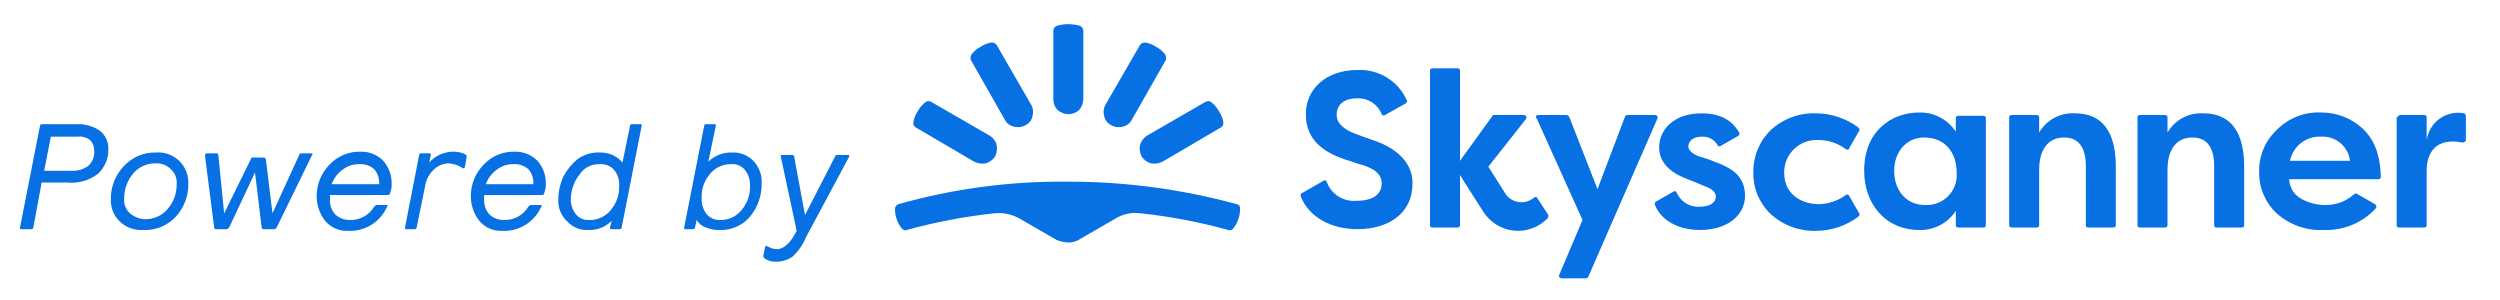
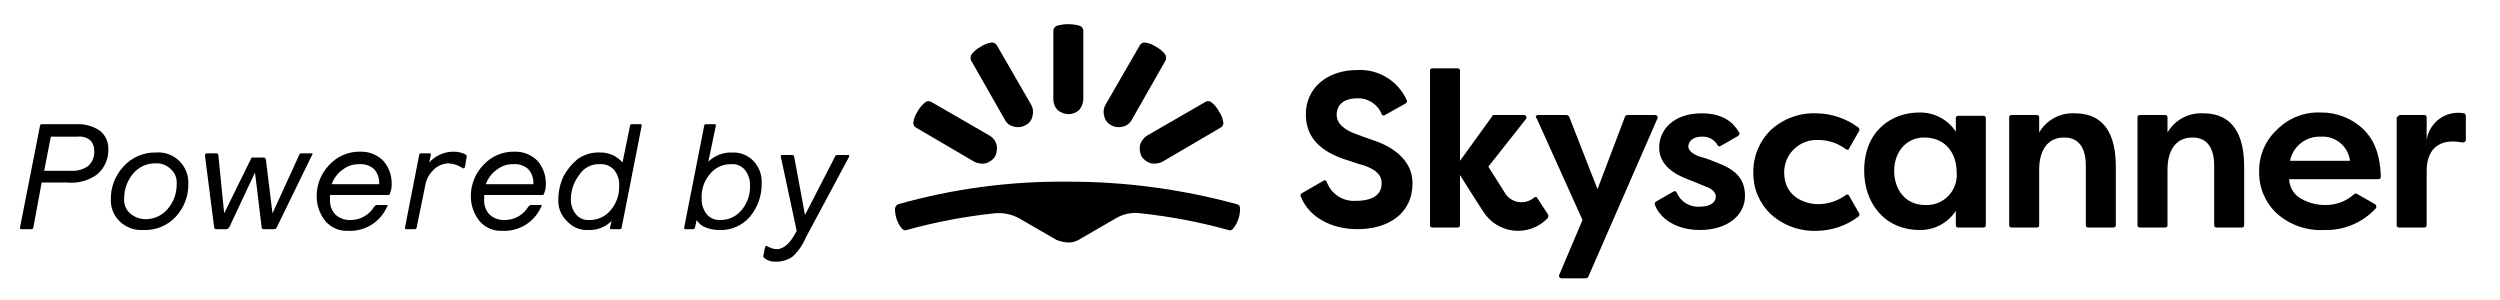
- <svg xmlns="http://www.w3.org/2000/svg" id="abb087f2-9299-4358-b523-d21ba4790a32" data-name="Layer 1" viewBox="0 0 300 36">
+ <svg xmlns="http://www.w3.org/2000/svg" id="e93847ea-2b21-4475-a44a-14d34f191d0f" data-name="Layer 1" viewBox="0 0 300 36">
  <g>
    <g>
-       <path d="M128.2,29.1a2.375,2.375,0,0,0,1.2-.3l4.5-2.6a4.551,4.551,0,0,1,3-.6,65.366,65.366,0,0,1,10.5,2,.481.481,0,0,0,.6-.2,3.581,3.581,0,0,0,.6-1.1,3.422,3.422,0,0,0,.2-1.3.458.458,0,0,0-.4-.5,76.316,76.316,0,0,0-20.3-2.7,72.074,72.074,0,0,0-20.3,2.7.664.664,0,0,0-.4.5,3.691,3.691,0,0,0,.2,1.3,3.581,3.581,0,0,0,.6,1.1c.2.2.4.3.6.2a65.366,65.366,0,0,1,10.5-2,5.087,5.087,0,0,1,3,.6l4.5,2.6A4.408,4.408,0,0,0,128.2,29.1Z" fill="#0770e3" />
-       <path d="M120.6,14.4a1.548,1.548,0,0,0,1.1.8,1.807,1.807,0,0,0,1.4-.2,1.479,1.479,0,0,0,.8-1.1,1.756,1.756,0,0,0-.2-1.4l-4.1-7.1a.713.713,0,0,0-.6-.3,3.069,3.069,0,0,0-1.3.5,3.528,3.528,0,0,0-1.1.9.878.878,0,0,0-.1.7Z" fill="#0770e3" />
-       <path d="M116.9,19.4a2.199,2.199,0,0,0,1.4.2,2.097,2.097,0,0,0,1.1-.8,2.199,2.199,0,0,0,.2-1.4,1.779,1.779,0,0,0-.8-1.1l-7.1-4.1a.616.616,0,0,0-.7.1,3.528,3.528,0,0,0-.9,1.1,3.069,3.069,0,0,0-.5,1.3.605.605,0,0,0,.3.6Z" fill="#0770e3" />
-       <path d="M130,11.9a2.106,2.106,0,0,1-.5,1.3,1.901,1.901,0,0,1-1.3.5,2.106,2.106,0,0,1-1.3-.5,1.901,1.901,0,0,1-.5-1.3V3.7a.675.675,0,0,1,.4-.6,5,5,0,0,1,2.8,0,.675.675,0,0,1,.4.6v8.2Z" fill="#0770e3" />
-       <path d="M135.8,14.4a1.548,1.548,0,0,1-1.1.8,1.807,1.807,0,0,1-1.4-.2,1.548,1.548,0,0,1-.8-1.1,1.756,1.756,0,0,1,.2-1.4l4.1-7.1a.713.713,0,0,1,.6-.3,3.069,3.069,0,0,1,1.3.5,3.528,3.528,0,0,1,1.1.9.878.878,0,0,1,.1.7Z" fill="#0770e3" />
-       <path d="M139.5,19.4a2.199,2.199,0,0,1-1.4.2,2.097,2.097,0,0,1-1.1-.8,2.199,2.199,0,0,1-.2-1.4,2.097,2.097,0,0,1,.8-1.1l7.1-4.1a.616.616,0,0,1,.7.1,3.528,3.528,0,0,1,.9,1.1,3.069,3.069,0,0,1,.5,1.3.605.605,0,0,1-.3.6Z" fill="#0770e3" />
+       <path d="M128.2,29.1a2.375,2.375,0,0,0,1.2-.3l4.5-2.6a4.551,4.551,0,0,1,3-.6,65.366,65.366,0,0,1,10.5,2,.481.481,0,0,0,.6-.2,3.581,3.581,0,0,0,.6-1.1,3.422,3.422,0,0,0,.2-1.3.458.458,0,0,0-.4-.5,76.316,76.316,0,0,0-20.3-2.7,72.074,72.074,0,0,0-20.3,2.7.664.664,0,0,0-.4.5,3.691,3.691,0,0,0,.2,1.3,3.581,3.581,0,0,0,.6,1.1c.2.2.4.3.6.2a65.366,65.366,0,0,1,10.5-2,5.087,5.087,0,0,1,3,.6l4.5,2.6A4.408,4.408,0,0,0,128.2,29.1Z" />
+       <path d="M120.6,14.4a1.548,1.548,0,0,0,1.1.8,1.807,1.807,0,0,0,1.4-.2,1.479,1.479,0,0,0,.8-1.1,1.756,1.756,0,0,0-.2-1.4l-4.1-7.1a.713.713,0,0,0-.6-.3,3.069,3.069,0,0,0-1.3.5,3.528,3.528,0,0,0-1.1.9.878.878,0,0,0-.1.7Z" />
+       <path d="M116.9,19.4a2.199,2.199,0,0,0,1.4.2,2.097,2.097,0,0,0,1.1-.8,2.199,2.199,0,0,0,.2-1.4,1.779,1.779,0,0,0-.8-1.1l-7.1-4.1a.616.616,0,0,0-.7.1,3.528,3.528,0,0,0-.9,1.1,3.069,3.069,0,0,0-.5,1.3.605.605,0,0,0,.3.6Z" />
+       <path d="M130,11.9a2.106,2.106,0,0,1-.5,1.3,1.901,1.901,0,0,1-1.3.5,2.106,2.106,0,0,1-1.3-.5,1.901,1.901,0,0,1-.5-1.3V3.7a.675.675,0,0,1,.4-.6,5,5,0,0,1,2.8,0,.675.675,0,0,1,.4.6v8.2Z" />
+       <path d="M135.8,14.4a1.548,1.548,0,0,1-1.1.8,1.807,1.807,0,0,1-1.4-.2,1.548,1.548,0,0,1-.8-1.1,1.756,1.756,0,0,1,.2-1.4l4.1-7.1a.713.713,0,0,1,.6-.3,3.069,3.069,0,0,1,1.3.5,3.528,3.528,0,0,1,1.1.9.878.878,0,0,1,.1.7Z" />
+       <path d="M139.5,19.4a2.199,2.199,0,0,1-1.4.2,2.097,2.097,0,0,1-1.1-.8,2.199,2.199,0,0,1-.2-1.4,2.097,2.097,0,0,1,.8-1.1l7.1-4.1a.616.616,0,0,1,.7.1,3.528,3.528,0,0,1,.9,1.1,3.069,3.069,0,0,1,.5,1.3.605.605,0,0,1-.3.6Z" />
    </g>
    <g>
-       <path d="M184.6,13.8H188c.1,0,.2.1.3.2l3.4,8.7L195,14c0-.1.2-.2.3-.2h3.3c.2,0,.4.2.3.4l-8.3,19c0,.1-.2.2-.3.2h-2.9c-.2,0-.4-.2-.3-.4l2.8-6.6-5.5-12.2C184.2,14.1,184.3,13.8,184.6,13.8Z" fill="#0770e3" />
-       <path d="M234.7,15.8V14.2a.265.265,0,0,1,.3-.3h3a.265.265,0,0,1,.3.3V27a.265.265,0,0,1-.3.3h-3a.265.265,0,0,1-.3-.3V25.3a5.062,5.062,0,0,1-4.3,2.3c-4.4,0-6.7-3.4-6.7-7.1,0-4.9,3.4-7,6.6-7A5.111,5.111,0,0,1,234.7,15.8Zm-7.4,4.7c0,2.3,1.4,4.1,3.7,4.1a3.597,3.597,0,0,0,3.8-3.9c0-2.4-1.4-4.2-3.9-4.2C228.7,16.5,227.3,18.3,227.3,20.5Z" fill="#0770e3" />
-       <path d="M241.1,27V14.1a.265.265,0,0,1,.3-.3h3a.265.265,0,0,1,.3.3v1.8a4.65,4.65,0,0,1,4.3-2.3c2.3,0,4.9,1.1,4.9,6.4v7a.265.265,0,0,1-.3.3h-3a.265.265,0,0,1-.3-.3V19.9c0-1.3-.3-3.4-2.6-3.4s-3,2-3,3.8V27a.265.265,0,0,1-.3.3h-3A.265.265,0,0,1,241.1,27Z" fill="#0770e3" />
-       <path d="M256.5,27V14.1a.265.265,0,0,1,.3-.3h3a.265.265,0,0,1,.3.3v1.8a4.65,4.65,0,0,1,4.3-2.3c2.3,0,4.9,1.1,4.9,6.4v7a.265.265,0,0,1-.3.3h-3a.265.265,0,0,1-.3-.3V19.9c0-1.3-.3-3.4-2.6-3.4s-3,2-3,3.8V27a.265.265,0,0,1-.3.3h-3A.265.265,0,0,1,256.5,27Z" fill="#0770e3" />
-       <path d="M288,13.8h2.9a.265.265,0,0,1,.3.3v2.7a3.814,3.814,0,0,1,4.5-3.2c.1,0,.2.2.2.3v2.9c0,.2-.2.3-.4.3-3.1-.6-4.3,1.1-4.3,3.4V27a.265.265,0,0,1-.3.3h-3a.265.265,0,0,1-.3-.3V14.1C287.7,14,287.9,13.8,288,13.8Z" fill="#0770e3" />
-       <path d="M164.7,16.8c-.9-.3-1.4-.5-2.2-.8s-2.1-1-2.1-2.2.8-2,2.5-2a2.999,2.999,0,0,1,2.9,1.9.247.247,0,0,0,.4.1l2.5-1.4c.1-.1.2-.2.1-.4a6.142,6.142,0,0,0-5.9-3.6c-3.8,0-6.2,2.3-6.2,5.3s2,4.5,4.6,5.4c1,.3,1.4.5,2.2.7,1.6.5,2.3,1.2,2.3,2.2s-.6,2.1-3.1,2.1a3.449,3.449,0,0,1-3.5-2.3.247.247,0,0,0-.4-.1l-2.6,1.5c-.1.1-.2.2-.1.4,1,2.5,3.7,3.9,6.8,3.9,3.6,0,6.6-1.8,6.6-5.5C169.5,18.4,165.6,17.1,164.7,16.8Z" fill="#0770e3" />
-       <path d="M184.5,23.8a.247.247,0,0,0-.4-.1,2.327,2.327,0,0,1-3.6-.7c-.9-1.4-1.9-3-1.9-3l4.5-5.7a.3.3,0,0,0-.2-.5h-3.6c-.1,0-.2,0-.2.1l-3.9,5.4V8.5a.265.265,0,0,0-.3-.3h-3a.265.265,0,0,0-.3.3V27a.265.265,0,0,0,.3.3h3a.265.265,0,0,0,.3-.3V21s2,3.2,2.8,4.4a4.918,4.918,0,0,0,7.7.8c.1-.1.1-.2.1-.4Z" fill="#0770e3" />
-       <path d="M206,19.5a16.454,16.454,0,0,0-2-.7c-.7-.2-1.4-.7-1.4-1.2,0-.6.5-1.2,1.6-1.2a2.036,2.036,0,0,1,1.9,1,.247.247,0,0,0,.4.1l2.1-1.2c.1-.1.2-.3.1-.4-.6-1-1.7-2.3-4.5-2.3-3.4,0-5.1,2-5.1,4.1s1.8,3.2,3.4,3.8c1.8.7,1.9.8,2.2.9.6.2,1.2.6,1.2,1.2,0,.7-.7,1.2-1.9,1.2a2.778,2.778,0,0,1-2.8-1.7.247.247,0,0,0-.4-.1l-2.1,1.2c-.1.1-.2.2-.1.4.6,1.6,2.5,3,5.4,3,3.2,0,5.4-1.7,5.4-4.1S207.8,20.2,206,19.5Z" fill="#0770e3" />
-       <path d="M218.2,16.8a5.456,5.456,0,0,1,3.3,1.1c.1.1.4.1.4-.1l1.2-2.1c.1-.1,0-.3-.1-.4a8.551,8.551,0,0,0-5-1.7,7.63,7.63,0,0,0-5.5,2,6.943,6.943,0,0,0-2.1,5.1,6.677,6.677,0,0,0,2.1,5,7.732,7.732,0,0,0,5.5,2,8.474,8.474,0,0,0,5-1.7c.1-.1.2-.3.1-.4l-1.2-2.1a.247.247,0,0,0-.4-.1,5.662,5.662,0,0,1-3.3,1.1c-1.5,0-4.1-.8-4.1-3.8A3.89,3.89,0,0,1,218.2,16.8Z" fill="#0770e3" />
-       <path d="M279.1,24.6a5.71,5.71,0,0,1-3.2-.9,2.764,2.764,0,0,1-1.2-2.2h10.7a.265.265,0,0,0,.3-.3c-.1-3.2-1.1-4.7-2.1-5.7a7.292,7.292,0,0,0-5.1-2,6.984,6.984,0,0,0-5.3,2.1,6.651,6.651,0,0,0-2.1,5,6.651,6.651,0,0,0,2.1,5,7.907,7.907,0,0,0,5.7,2,8.069,8.069,0,0,0,6.2-2.6.348.348,0,0,0-.1-.5l-2.1-1.2a.304.304,0,0,0-.4,0A5.045,5.045,0,0,1,279.1,24.6Zm-.6-8.2a3.299,3.299,0,0,1,3.5,2.9h-7.2A3.612,3.612,0,0,1,278.5,16.4Z" fill="#0770e3" />
+       <path d="M184.6,13.8H188c.1,0,.2.1.3.2l3.4,8.7L195,14c0-.1.2-.2.3-.2h3.3c.2,0,.4.2.3.4l-8.3,19c0,.1-.2.2-.3.2h-2.9c-.2,0-.4-.2-.3-.4l2.8-6.6-5.5-12.2C184.2,14.1,184.3,13.8,184.6,13.8Z" />
+       <path d="M234.7,15.8V14.2a.265.265,0,0,1,.3-.3h3a.265.265,0,0,1,.3.3V27a.265.265,0,0,1-.3.3h-3a.265.265,0,0,1-.3-.3V25.3a5.062,5.062,0,0,1-4.3,2.3c-4.4,0-6.7-3.4-6.7-7.1,0-4.9,3.4-7,6.6-7A5.111,5.111,0,0,1,234.7,15.8Zm-7.4,4.7c0,2.3,1.4,4.1,3.7,4.1a3.597,3.597,0,0,0,3.8-3.9c0-2.4-1.4-4.2-3.9-4.2C228.7,16.5,227.3,18.3,227.3,20.5Z" />
+       <path d="M241.1,27V14.1a.265.265,0,0,1,.3-.3h3a.265.265,0,0,1,.3.3v1.8a4.65,4.65,0,0,1,4.3-2.3c2.3,0,4.9,1.1,4.9,6.4v7a.265.265,0,0,1-.3.3h-3a.265.265,0,0,1-.3-.3V19.9c0-1.3-.3-3.4-2.6-3.4s-3,2-3,3.8V27a.265.265,0,0,1-.3.3h-3A.265.265,0,0,1,241.1,27Z" />
+       <path d="M256.5,27V14.1a.265.265,0,0,1,.3-.3h3a.265.265,0,0,1,.3.3v1.8a4.65,4.65,0,0,1,4.3-2.3c2.3,0,4.9,1.1,4.9,6.4v7a.265.265,0,0,1-.3.3h-3a.265.265,0,0,1-.3-.3V19.9c0-1.3-.3-3.4-2.6-3.4s-3,2-3,3.8V27a.265.265,0,0,1-.3.3h-3A.265.265,0,0,1,256.5,27Z" />
+       <path d="M288,13.8h2.9a.265.265,0,0,1,.3.3v2.7a3.814,3.814,0,0,1,4.5-3.2c.1,0,.2.2.2.3v2.9c0,.2-.2.3-.4.3-3.1-.6-4.3,1.1-4.3,3.4V27a.265.265,0,0,1-.3.3h-3a.265.265,0,0,1-.3-.3V14.1C287.7,14,287.9,13.8,288,13.8Z" />
+       <path d="M164.7,16.8c-.9-.3-1.4-.5-2.2-.8s-2.1-1-2.1-2.2.8-2,2.5-2a2.999,2.999,0,0,1,2.9,1.9.247.247,0,0,0,.4.1l2.5-1.4c.1-.1.2-.2.1-.4a6.142,6.142,0,0,0-5.9-3.6c-3.8,0-6.2,2.3-6.2,5.3s2,4.5,4.6,5.4c1,.3,1.4.5,2.2.7,1.6.5,2.3,1.2,2.3,2.2s-.6,2.1-3.1,2.1a3.449,3.449,0,0,1-3.5-2.3.247.247,0,0,0-.4-.1l-2.6,1.5c-.1.1-.2.2-.1.4,1,2.5,3.7,3.9,6.8,3.9,3.6,0,6.6-1.8,6.6-5.5C169.5,18.4,165.6,17.1,164.7,16.8Z" />
+       <path d="M184.5,23.8a.247.247,0,0,0-.4-.1,2.327,2.327,0,0,1-3.6-.7c-.9-1.4-1.9-3-1.9-3l4.5-5.7a.3.3,0,0,0-.2-.5h-3.6c-.1,0-.2,0-.2.1l-3.9,5.4V8.5a.265.265,0,0,0-.3-.3h-3a.265.265,0,0,0-.3.3V27a.265.265,0,0,0,.3.3h3a.265.265,0,0,0,.3-.3V21s2,3.2,2.8,4.4a4.918,4.918,0,0,0,7.7.8c.1-.1.1-.2.1-.4Z" />
+       <path d="M206,19.5a16.454,16.454,0,0,0-2-.7c-.7-.2-1.4-.7-1.4-1.2,0-.6.5-1.2,1.6-1.2a2.036,2.036,0,0,1,1.9,1,.247.247,0,0,0,.4.1l2.1-1.2c.1-.1.2-.3.1-.4-.6-1-1.7-2.3-4.5-2.3-3.4,0-5.1,2-5.1,4.1s1.8,3.2,3.4,3.8c1.8.7,1.9.8,2.2.9.6.2,1.2.6,1.2,1.2,0,.7-.7,1.2-1.9,1.2a2.778,2.778,0,0,1-2.8-1.7.247.247,0,0,0-.4-.1l-2.1,1.2c-.1.1-.2.2-.1.4.6,1.6,2.5,3,5.4,3,3.2,0,5.4-1.7,5.4-4.1S207.8,20.2,206,19.5Z" />
+       <path d="M218.2,16.8a5.456,5.456,0,0,1,3.3,1.1c.1.1.4.1.4-.1l1.2-2.1c.1-.1,0-.3-.1-.4a8.551,8.551,0,0,0-5-1.7,7.63,7.63,0,0,0-5.5,2,6.943,6.943,0,0,0-2.1,5.1,6.677,6.677,0,0,0,2.1,5,7.732,7.732,0,0,0,5.5,2,8.474,8.474,0,0,0,5-1.7c.1-.1.2-.3.1-.4l-1.2-2.1a.247.247,0,0,0-.4-.1,5.662,5.662,0,0,1-3.3,1.1c-1.5,0-4.1-.8-4.1-3.8A3.89,3.89,0,0,1,218.2,16.8Z" />
+       <path d="M279.1,24.6a5.71,5.71,0,0,1-3.2-.9,2.764,2.764,0,0,1-1.2-2.2h10.7a.265.265,0,0,0,.3-.3c-.1-3.2-1.1-4.7-2.1-5.7a7.292,7.292,0,0,0-5.1-2,6.984,6.984,0,0,0-5.3,2.1,6.651,6.651,0,0,0-2.1,5,6.651,6.651,0,0,0,2.1,5,7.907,7.907,0,0,0,5.7,2,8.069,8.069,0,0,0,6.2-2.6.348.348,0,0,0-.1-.5l-2.1-1.2a.304.304,0,0,0-.4,0A5.045,5.045,0,0,1,279.1,24.6Zm-.6-8.2a3.299,3.299,0,0,1,3.5,2.9h-7.2A3.612,3.612,0,0,1,278.5,16.4Z" />
    </g>
  </g>
  <g>
-     <path d="M2.4,27.3,4.8,15.1a.215.215,0,0,1,.2-.2H9.3a4.551,4.551,0,0,1,2.7.8,2.658,2.658,0,0,1,1,2.1,3.871,3.871,0,0,1-1.3,3.1,5.267,5.267,0,0,1-3.7,1H5L4,27.3a.215.215,0,0,1-.2.2H2.5C2.4,27.5,2.4,27.4,2.4,27.3Zm2.9-6.8H8.6a3.173,3.173,0,0,0,2-.6,2.226,2.226,0,0,0,.7-1.9,1.656,1.656,0,0,0-.5-1.2,2.076,2.076,0,0,0-1.5-.4H6.1Z" fill="#0770e3" />
-     <path d="M13.3,24a5.678,5.678,0,0,1,1.5-4,5.066,5.066,0,0,1,3.9-1.7A3.607,3.607,0,0,1,22.6,22a5.678,5.678,0,0,1-1.5,4,4.987,4.987,0,0,1-3.9,1.6,3.705,3.705,0,0,1-2.8-1A3.467,3.467,0,0,1,13.3,24Zm1.6-.2a2.139,2.139,0,0,0,.7,1.8,2.875,2.875,0,0,0,1.8.7,3.424,3.424,0,0,0,2.7-1.2,4.426,4.426,0,0,0,1.1-3,2.139,2.139,0,0,0-.7-1.8,2.41,2.41,0,0,0-1.8-.7A3.424,3.424,0,0,0,16,20.8,4.617,4.617,0,0,0,14.9,23.8Z" fill="#0770e3" />
-     <path d="M24.6,18.7c0-.2.1-.3.2-.3H26a.215.215,0,0,1,.2.2l.7,7,3.2-6.5a.215.215,0,0,1,.2-.2h1.4c.1,0,.1.1.2.2l.8,6.5,3.2-7c0-.1.1-.2.3-.2h1.2c.1,0,.1,0,.1.1a.31.31,0,0,1-.1.2l-4.2,8.6c-.1.1-.1.2-.3.2H31.6a.215.215,0,0,1-.2-.2l-.8-6.6-3.1,6.6c-.1.1-.2.2-.3.2H25.9a.215.215,0,0,1-.2-.2Z" fill="#0770e3" />
-     <path d="M38,23.6a5.367,5.367,0,0,1,1.5-3.8,4.918,4.918,0,0,1,3.8-1.6A3.693,3.693,0,0,1,46,19.3,4.063,4.063,0,0,1,47,22a2.769,2.769,0,0,1-.1.9l-.1.3a.215.215,0,0,1-.2.2h-7v.5a2.445,2.445,0,0,0,.6,1.8,2.481,2.481,0,0,0,1.8.7,3.26,3.26,0,0,0,2.9-1.6c.1-.1.2-.2.3-.2h1.2c.1,0,.1,0,.1.1a.31.31,0,0,1-.1.2,4.815,4.815,0,0,1-4.6,2.8,3.387,3.387,0,0,1-2.7-1.1A4.749,4.749,0,0,1,38,23.6Zm1.8-1.5h5.7a2.445,2.445,0,0,0-.6-1.8,2.445,2.445,0,0,0-1.8-.6,3.077,3.077,0,0,0-1.9.6A3.677,3.677,0,0,0,39.8,22.1Z" fill="#0770e3" />
-     <path d="M48.6,27.3l1.7-8.7a.215.215,0,0,1,.2-.2h1.1c.1,0,.1.1.1.2l-.2.9a3.935,3.935,0,0,1,2.9-1.3,3.194,3.194,0,0,1,1.4.3c.1.1.2.1.2.2v.1L55.8,20a.215.215,0,0,1-.2.2c-.1,0-.1,0-.2-.1a3.32,3.32,0,0,0-1.6-.5,2.688,2.688,0,0,0-1.8.8,3.477,3.477,0,0,0-1,2l-1,4.9a.215.215,0,0,1-.2.2H48.7C48.6,27.5,48.6,27.4,48.6,27.3Z" fill="#0770e3" />
-     <path d="M56.5,23.6A5.367,5.367,0,0,1,58,19.8a4.918,4.918,0,0,1,3.8-1.6,3.693,3.693,0,0,1,2.7,1.1,4.063,4.063,0,0,1,1,2.7,2.769,2.769,0,0,1-.1.9l-.1.3a.215.215,0,0,1-.2.2h-7v.5a2.445,2.445,0,0,0,.6,1.8,2.481,2.481,0,0,0,1.8.7,3.26,3.26,0,0,0,2.9-1.6c.1-.1.2-.2.3-.2h1.2c.1,0,.1,0,.1.1a.31.31,0,0,1-.1.2,4.815,4.815,0,0,1-4.6,2.8,3.387,3.387,0,0,1-2.7-1.1A4.749,4.749,0,0,1,56.5,23.6Zm1.8-1.5H64a2.445,2.445,0,0,0-.6-1.8,2.445,2.445,0,0,0-1.8-.6,3.077,3.077,0,0,0-1.9.6A3.677,3.677,0,0,0,58.3,22.1Z" fill="#0770e3" />
-     <path d="M67,23.9a6.6,6.6,0,0,1,.6-2.7,6.845,6.845,0,0,1,1.7-2.1,4.3,4.3,0,0,1,2.7-.8,3.424,3.424,0,0,1,2.7,1.2l.9-4.4a.215.215,0,0,1,.2-.2h1.1c.1,0,.1.1.1.2L74.6,27.3a.215.215,0,0,1-.2.2H73.3c-.1,0-.1-.1-.1-.2l.2-.8a3.691,3.691,0,0,1-2.8,1.1,3.174,3.174,0,0,1-2.5-1A3.343,3.343,0,0,1,67,23.9Zm1.5,0a2.792,2.792,0,0,0,.6,1.8,1.865,1.865,0,0,0,1.6.7,3.225,3.225,0,0,0,2.6-1.2,4.271,4.271,0,0,0,1-2.9,2.707,2.707,0,0,0-.6-1.9,2.06,2.06,0,0,0-1.7-.7A2.764,2.764,0,0,0,69.5,21,4.839,4.839,0,0,0,68.5,23.9Z" fill="#0770e3" />
-     <path d="M82.1,27.3l2.4-12.2a.215.215,0,0,1,.2-.2h1.1c.1,0,.1.1.1.2L85,19.4a3.913,3.913,0,0,1,2.9-1.1,3.317,3.317,0,0,1,2.5,1,3.62,3.62,0,0,1,1,2.7A6.085,6.085,0,0,1,90,26a4.573,4.573,0,0,1-3.7,1.6,4.146,4.146,0,0,1-1.6-.3,2.012,2.012,0,0,1-1.1-.9l-.2.9a.215.215,0,0,1-.2.2H82.1C82.2,27.5,82.1,27.4,82.1,27.3Zm2.1-3.5a2.883,2.883,0,0,0,.6,1.9,1.99,1.99,0,0,0,1.6.7A3.225,3.225,0,0,0,89,25.2a4.271,4.271,0,0,0,1-2.9,2.883,2.883,0,0,0-.6-1.9,1.94,1.94,0,0,0-1.7-.7A3.172,3.172,0,0,0,85.1,21,4.099,4.099,0,0,0,84.2,23.8Z" fill="#0770e3" />
-     <path d="M91.6,30.8v-.1l.2-1a.215.215,0,0,1,.2-.2,1.095,1.095,0,0,0,.4.2,1.884,1.884,0,0,0,.8.2c.9,0,1.7-.8,2.4-2.2l-1.9-8.9v-.1c0-.1.1-.1.2-.1h1.2a.215.215,0,0,1,.2.2l1.3,7,3.6-7c0-.1.1-.2.3-.2h1.3c.1,0,.1,0,.1.1v.1l-5.2,9.7a6.47,6.47,0,0,1-1.6,2.3,3.379,3.379,0,0,1-2,.6,2.133,2.133,0,0,1-1.2-.3C91.6,30.9,91.6,30.8,91.6,30.8Z" fill="#0770e3" />
+     <path d="M2.4,27.3,4.8,15.1a.215.215,0,0,1,.2-.2H9.3a4.551,4.551,0,0,1,2.7.8,2.658,2.658,0,0,1,1,2.1,3.871,3.871,0,0,1-1.3,3.1,5.267,5.267,0,0,1-3.7,1H5L4,27.3a.215.215,0,0,1-.2.2H2.5C2.4,27.5,2.4,27.4,2.4,27.3Zm2.9-6.8H8.6a3.173,3.173,0,0,0,2-.6,2.226,2.226,0,0,0,.7-1.9,1.656,1.656,0,0,0-.5-1.2,2.076,2.076,0,0,0-1.5-.4H6.1Z" />
+     <path d="M13.3,24a5.678,5.678,0,0,1,1.5-4,5.066,5.066,0,0,1,3.9-1.7A3.607,3.607,0,0,1,22.6,22a5.678,5.678,0,0,1-1.5,4,4.987,4.987,0,0,1-3.9,1.6,3.705,3.705,0,0,1-2.8-1A3.467,3.467,0,0,1,13.3,24Zm1.6-.2a2.139,2.139,0,0,0,.7,1.8,2.875,2.875,0,0,0,1.8.7,3.424,3.424,0,0,0,2.7-1.2,4.426,4.426,0,0,0,1.1-3,2.139,2.139,0,0,0-.7-1.8,2.41,2.41,0,0,0-1.8-.7A3.424,3.424,0,0,0,16,20.8,4.617,4.617,0,0,0,14.9,23.8Z" />
+     <path d="M24.6,18.7c0-.2.1-.3.2-.3H26a.215.215,0,0,1,.2.2l.7,7,3.2-6.5a.215.215,0,0,1,.2-.2h1.4c.1,0,.1.1.2.2l.8,6.5,3.2-7c0-.1.1-.2.3-.2h1.2c.1,0,.1,0,.1.1a.31.31,0,0,1-.1.2l-4.2,8.6c-.1.1-.1.2-.3.2H31.6a.215.215,0,0,1-.2-.2l-.8-6.6-3.1,6.6c-.1.1-.2.2-.3.2H25.9a.215.215,0,0,1-.2-.2Z" />
+     <path d="M38,23.6a5.367,5.367,0,0,1,1.5-3.8,4.918,4.918,0,0,1,3.8-1.6A3.693,3.693,0,0,1,46,19.3,4.063,4.063,0,0,1,47,22a2.769,2.769,0,0,1-.1.9l-.1.3a.215.215,0,0,1-.2.2h-7v.5a2.445,2.445,0,0,0,.6,1.8,2.481,2.481,0,0,0,1.8.7,3.26,3.26,0,0,0,2.9-1.6c.1-.1.2-.2.3-.2h1.2c.1,0,.1,0,.1.1a.31.31,0,0,1-.1.2,4.815,4.815,0,0,1-4.6,2.8,3.387,3.387,0,0,1-2.7-1.1A4.749,4.749,0,0,1,38,23.6Zm1.8-1.5h5.7a2.445,2.445,0,0,0-.6-1.8,2.445,2.445,0,0,0-1.8-.6,3.077,3.077,0,0,0-1.9.6A3.677,3.677,0,0,0,39.8,22.1Z" />
+     <path d="M48.6,27.3l1.7-8.7a.215.215,0,0,1,.2-.2h1.1c.1,0,.1.1.1.2l-.2.9a3.935,3.935,0,0,1,2.9-1.3,3.194,3.194,0,0,1,1.4.3c.1.1.2.1.2.2v.1L55.8,20a.215.215,0,0,1-.2.2c-.1,0-.1,0-.2-.1a3.32,3.32,0,0,0-1.6-.5,2.688,2.688,0,0,0-1.8.8,3.477,3.477,0,0,0-1,2l-1,4.9a.215.215,0,0,1-.2.2H48.7C48.6,27.5,48.6,27.4,48.6,27.3Z" />
+     <path d="M56.5,23.6A5.367,5.367,0,0,1,58,19.8a4.918,4.918,0,0,1,3.8-1.6,3.693,3.693,0,0,1,2.7,1.1,4.063,4.063,0,0,1,1,2.7,2.769,2.769,0,0,1-.1.9l-.1.3a.215.215,0,0,1-.2.2h-7v.5a2.445,2.445,0,0,0,.6,1.8,2.481,2.481,0,0,0,1.8.7,3.26,3.26,0,0,0,2.9-1.6c.1-.1.2-.2.3-.2h1.2c.1,0,.1,0,.1.1a.31.31,0,0,1-.1.2,4.815,4.815,0,0,1-4.6,2.8,3.387,3.387,0,0,1-2.7-1.1A4.749,4.749,0,0,1,56.5,23.6Zm1.8-1.5H64a2.445,2.445,0,0,0-.6-1.8,2.445,2.445,0,0,0-1.8-.6,3.077,3.077,0,0,0-1.9.6A3.677,3.677,0,0,0,58.3,22.1Z" />
+     <path d="M67,23.9a6.6,6.6,0,0,1,.6-2.7,6.845,6.845,0,0,1,1.7-2.1,4.3,4.3,0,0,1,2.7-.8,3.424,3.424,0,0,1,2.7,1.2l.9-4.4a.215.215,0,0,1,.2-.2h1.1c.1,0,.1.1.1.2L74.6,27.3a.215.215,0,0,1-.2.2H73.3c-.1,0-.1-.1-.1-.2l.2-.8a3.691,3.691,0,0,1-2.8,1.1,3.174,3.174,0,0,1-2.5-1A3.343,3.343,0,0,1,67,23.9Zm1.5,0a2.792,2.792,0,0,0,.6,1.8,1.865,1.865,0,0,0,1.6.7,3.225,3.225,0,0,0,2.6-1.2,4.271,4.271,0,0,0,1-2.9,2.707,2.707,0,0,0-.6-1.9,2.06,2.06,0,0,0-1.7-.7A2.764,2.764,0,0,0,69.5,21,4.839,4.839,0,0,0,68.5,23.9Z" />
+     <path d="M82.1,27.3l2.4-12.2a.215.215,0,0,1,.2-.2h1.1c.1,0,.1.1.1.2L85,19.4a3.913,3.913,0,0,1,2.9-1.1,3.317,3.317,0,0,1,2.5,1,3.62,3.62,0,0,1,1,2.7A6.085,6.085,0,0,1,90,26a4.573,4.573,0,0,1-3.7,1.6,4.146,4.146,0,0,1-1.6-.3,2.012,2.012,0,0,1-1.1-.9l-.2.9a.215.215,0,0,1-.2.2H82.1C82.2,27.5,82.1,27.4,82.1,27.3Zm2.1-3.5a2.883,2.883,0,0,0,.6,1.9,1.99,1.99,0,0,0,1.6.7A3.225,3.225,0,0,0,89,25.2a4.271,4.271,0,0,0,1-2.9,2.883,2.883,0,0,0-.6-1.9,1.94,1.94,0,0,0-1.7-.7A3.172,3.172,0,0,0,85.1,21,4.099,4.099,0,0,0,84.2,23.8Z" />
+     <path d="M91.6,30.8v-.1l.2-1a.215.215,0,0,1,.2-.2,1.095,1.095,0,0,0,.4.2,1.884,1.884,0,0,0,.8.2c.9,0,1.7-.8,2.4-2.2l-1.9-8.9v-.1c0-.1.1-.1.2-.1h1.2a.215.215,0,0,1,.2.2l1.3,7,3.6-7c0-.1.1-.2.3-.2h1.3c.1,0,.1,0,.1.1v.1l-5.2,9.7a6.47,6.47,0,0,1-1.6,2.3,3.379,3.379,0,0,1-2,.6,2.133,2.133,0,0,1-1.2-.3C91.6,30.9,91.6,30.8,91.6,30.8Z" />
  </g>
</svg>
